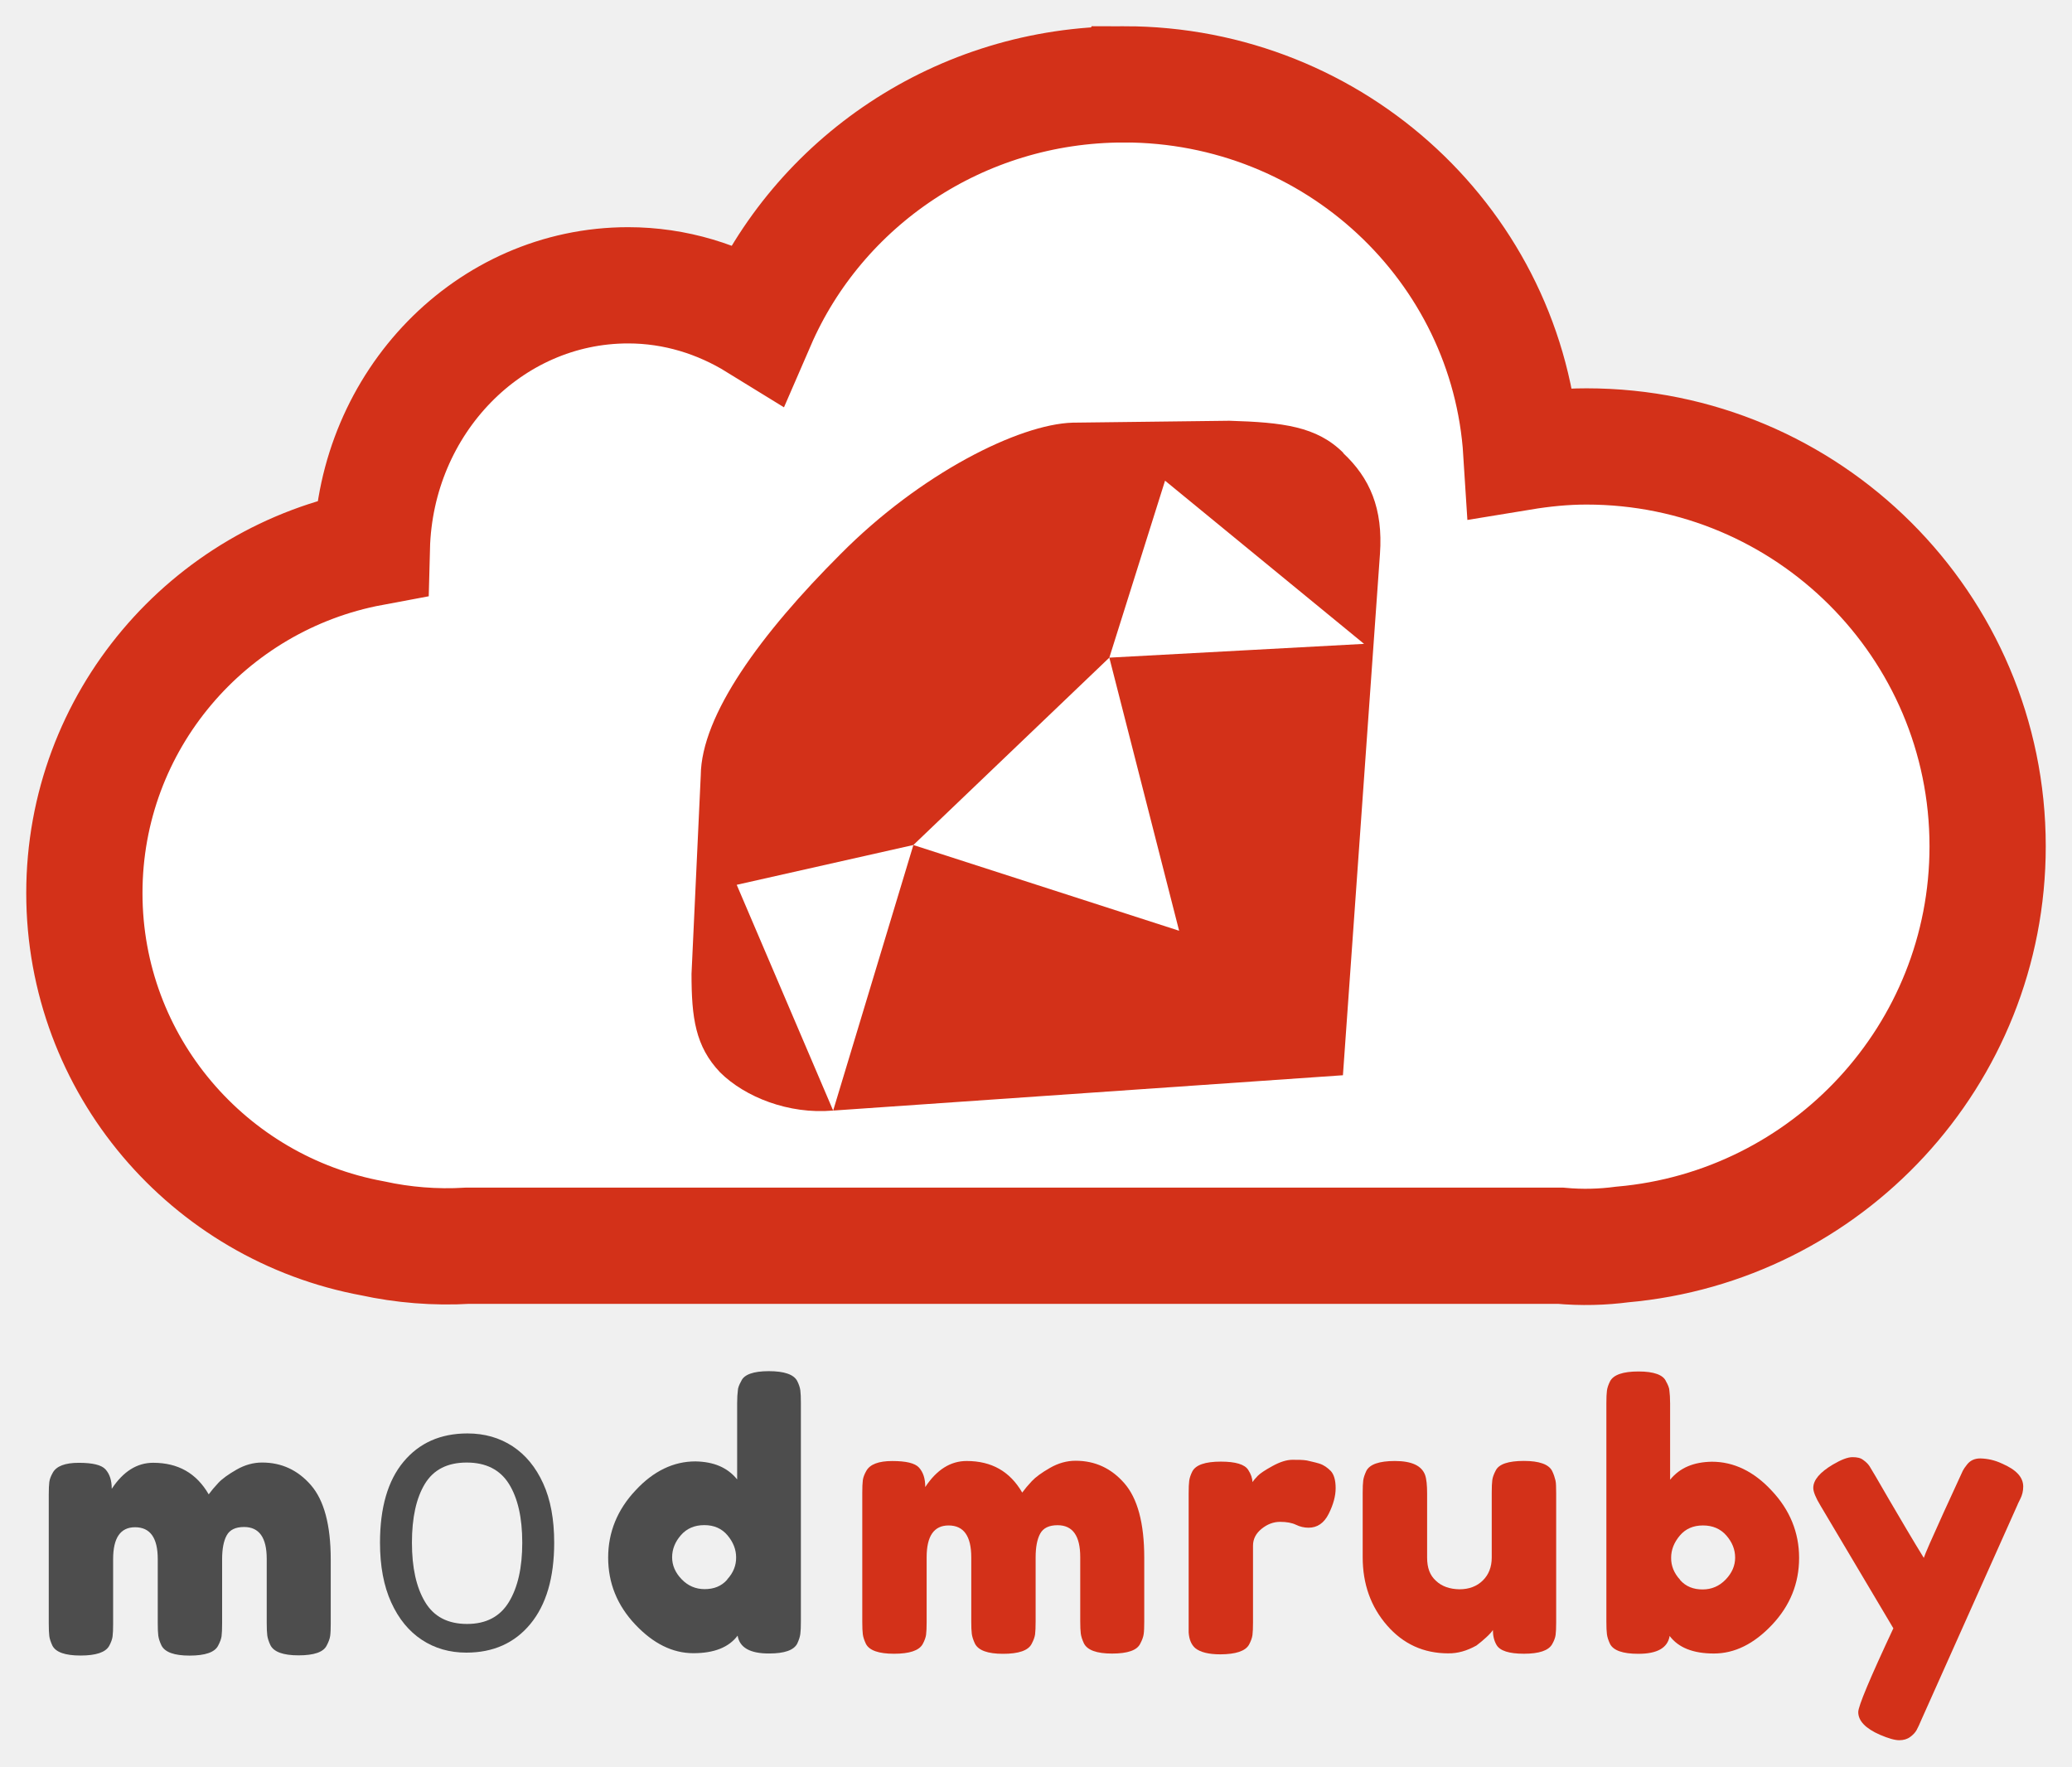
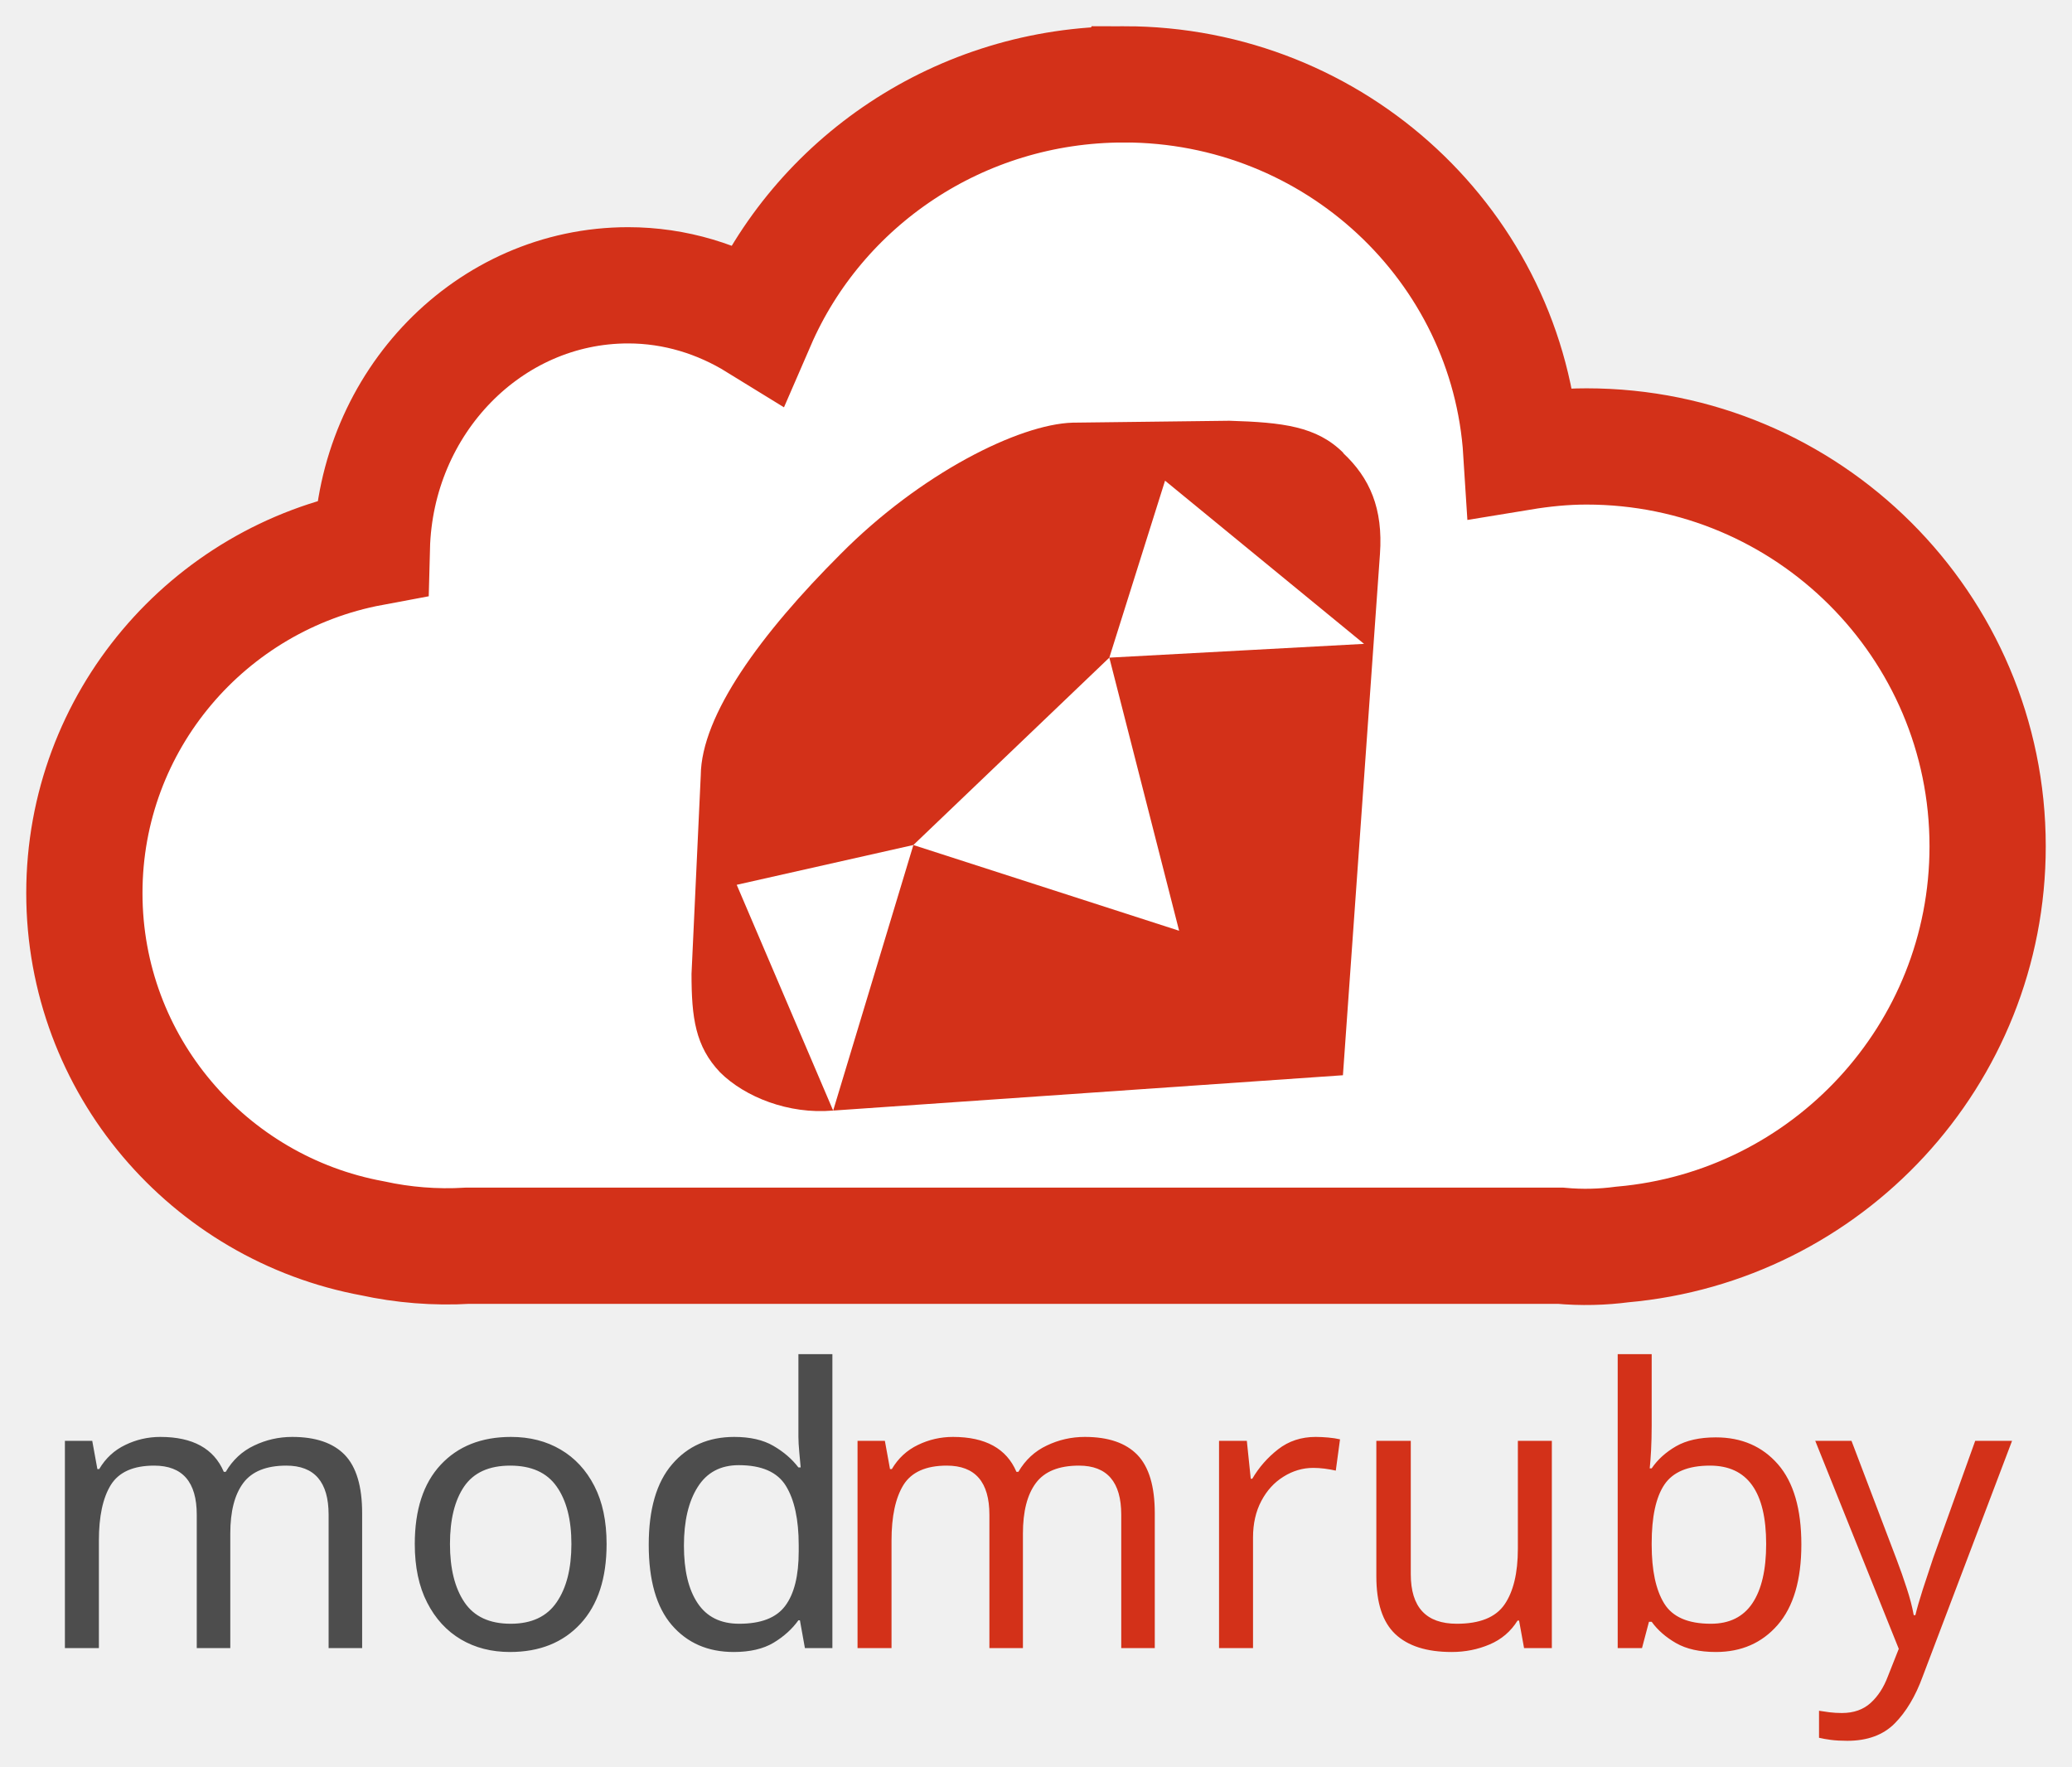
<svg xmlns="http://www.w3.org/2000/svg" width="157.89" height="134.608" id="svg2" version="1.1">
  <defs id="defs4" />
  <g id="layer1" transform="translate(-273.7052,-604.4184)">
    <path style="fill:#ffffff;stroke:#d33119;stroke-width:8.858;stroke-linejoin:miter;stroke-miterlimit:4;stroke-opacity:1;stroke-dasharray:none" d="m 359.353,610.847 c -12.536,0 -23.309,7.471 -27.938,18.156 -2.894,-1.783 -6.247,-2.844 -9.844,-2.844 -10.612,0 -19.248,8.911 -19.531,20 -12.465,2.324 -21.906,13.224 -21.906,26.312 0,13.11 9.473,24.014 21.969,26.312 2.301,0.503 4.752,0.711 7.25,0.562 l 83.25,0 c 1.649,0.151 3.219,0.103 4.719,-0.094 15.598,-1.369 27.844,-14.434 27.844,-30.344 0,-16.822 -13.694,-30.469 -30.562,-30.469 -1.7,0 -3.344,0.171 -4.969,0.438 -0.986,-15.639 -14.161,-28.031 -30.281,-28.031 z" id="path4017" />
    <rect style="opacity:0.1;fill:#d33119;display:none" y="153.867" x="-23.362" display="none" width="800" height="600" id="rect2989" />
    <rect style="opacity:0.1;fill:#d33119;display:none" y="310.438" x="42.353" display="none" width="800" height="600" id="rect3067" />
-     <path style="fill:#d33119" d="m 344.215,717.728 c 0.873,-1.319 1.923,-1.979 3.149,-1.979 1.895,0 3.295,0.784 4.236,2.406 0.204,-0.279 0.45,-0.572 0.738,-0.878 0.288,-0.307 0.748,-0.641 1.38,-1.004 0.631,-0.362 1.282,-0.543 1.951,-0.543 1.486,0 2.719,0.575 3.713,1.714 1.003,1.15 1.517,3.033 1.517,5.671 v 4.877 c 0,0.427 -0.013,0.748 -0.042,0.941 -0.028,0.213 -0.116,0.46 -0.265,0.738 -0.241,0.501 -0.957,0.752 -2.146,0.752 -1.17,0 -1.885,-0.26 -2.146,-0.78 -0.13,-0.279 -0.208,-0.525 -0.237,-0.738 -0.028,-0.213 -0.042,-0.534 -0.042,-0.962 v -4.876 c 0,-1.616 -0.576,-2.425 -1.727,-2.425 -0.651,0 -1.092,0.214 -1.324,0.641 -0.233,0.427 -0.348,1.031 -0.348,1.811 v 4.877 c 0,0.446 -0.014,0.771 -0.042,0.994 -0.029,0.205 -0.117,0.446 -0.265,0.725 -0.26,0.501 -0.986,0.752 -2.174,0.752 -1.17,0 -1.885,-0.26 -2.146,-0.78 -0.13,-0.279 -0.208,-0.525 -0.237,-0.738 -0.028,-0.213 -0.041,-0.534 -0.041,-0.962 v -4.876 c 0,-1.616 -0.576,-2.425 -1.728,-2.425 -1.115,0 -1.672,0.808 -1.672,2.425 v 4.932 c 0,0.428 -0.014,0.748 -0.042,0.962 -0.028,0.214 -0.116,0.46 -0.265,0.732 -0.279,0.484 -1.004,0.725 -2.174,0.725 -1.17,0 -1.885,-0.25 -2.146,-0.752 -0.13,-0.279 -0.209,-0.52 -0.236,-0.725 -0.028,-0.204 -0.042,-0.53 -0.042,-0.975 v -9.81 c 0,-0.427 0.014,-0.748 0.042,-0.961 0.028,-0.213 0.116,-0.45 0.265,-0.711 0.279,-0.501 0.938,-0.752 1.979,-0.752 1.04,0 1.726,0.157 2.039,0.501 0.32,0.363 0.474,0.834 0.474,1.476 z" id="path3069" />
-     <path style="fill:#d33119" d="m 374.229,715.943 c 0.352,0.105 0.628,0.314 0.889,0.572 0.232,0.261 0.366,0.68 0.366,1.307 0,0.595 -0.177,1.245 -0.529,1.951 -0.354,0.706 -0.864,1.059 -1.533,1.059 -0.334,0 -0.655,-0.074 -0.961,-0.223 -0.306,-0.148 -0.711,-0.223 -1.212,-0.223 -0.501,0 -0.971,0.177 -1.407,0.53 -0.437,0.353 -0.655,0.78 -0.655,1.282 v 5.852 c 0,0.428 -0.014,0.748 -0.042,0.962 -0.028,0.214 -0.117,0.46 -0.265,0.738 -0.279,0.484 -1.004,0.725 -2.174,0.732 -0.892,0 -1.532,-0.158 -1.922,-0.474 -0.297,-0.26 -0.465,-0.659 -0.501,-1.198 0,-0.185 0,-0.455 0,-0.808 v -9.782 c 0,-0.427 0.013,-0.748 0.042,-0.961 0.028,-0.213 0.106,-0.45 0.236,-0.711 0.26,-0.501 0.985,-0.752 2.174,-0.752 1.114,0 1.83,0.209 2.092,0.641 0.204,0.314 0.314,0.628 0.314,0.92 0.093,-0.13 0.228,-0.288 0.404,-0.474 0.177,-0.185 0.553,-0.436 1.129,-0.752 0.575,-0.316 1.081,-0.474 1.519,-0.474 0.436,0 0.784,0 1.098,0.052 0.261,0.069 0.573,0.121 0.939,0.234 z" id="path3071" />
-     <path style="fill:#d33119" d="m 384.066,730.407 c -1.877,0 -3.433,-0.711 -4.668,-2.132 -1.236,-1.421 -1.854,-3.153 -1.854,-5.197 v -4.877 c 0,-0.446 0.014,-0.771 0.042,-0.975 0.028,-0.204 0.107,-0.446 0.237,-0.724 0.26,-0.502 0.985,-0.753 2.173,-0.753 1.3,0 2.039,0.366 2.301,1.059 0.111,0.314 0.157,0.784 0.157,1.421 v 4.877 c 0,0.784 0.209,1.36 0.68,1.778 0.437,0.418 1.046,0.628 1.778,0.641 0.734,0 1.329,-0.223 1.784,-0.669 0.454,-0.446 0.682,-1.031 0.682,-1.755 v -4.933 c 0,-0.427 0.014,-0.748 0.042,-0.962 0.028,-0.213 0.116,-0.46 0.265,-0.738 0.241,-0.483 0.957,-0.725 2.146,-0.725 1.17,0 1.883,0.261 2.144,0.753 0.13,0.261 0.209,0.523 0.261,0.738 0.052,0.215 0.042,0.523 0.052,0.961 v 9.865 c 0,0.409 -0.014,0.72 -0.042,0.941 -0.028,0.214 -0.117,0.451 -0.265,0.711 -0.279,0.483 -0.994,0.724 -2.146,0.724 -1.134,0 -1.83,-0.223 -2.09,-0.668 -0.186,-0.316 -0.279,-0.697 -0.279,-1.143 -0.075,0.13 -0.242,0.316 -0.501,0.557 -0.26,0.242 -0.512,0.446 -0.753,0.628 -0.719,0.4 -1.423,0.609 -2.156,0.596 z" id="path3073" />
-     <path style="fill:#d33119" d="m 404.158,715.804 c 1.654,0 3.19,0.732 4.55,2.202 1.384,1.464 2.092,3.19 2.092,5.125 0,1.942 -0.687,3.642 -2.062,5.1 -1.376,1.459 -2.853,2.188 -4.432,2.188 -1.579,0 -2.703,-0.446 -3.371,-1.338 -0.149,0.91 -0.948,1.365 -2.397,1.36 -1.17,0 -1.885,-0.25 -2.146,-0.752 -0.13,-0.279 -0.208,-0.524 -0.236,-0.738 -0.029,-0.213 -0.042,-0.534 -0.042,-0.962 v -16.637 c 0,-0.427 0.013,-0.748 0.042,-0.961 0.028,-0.213 0.106,-0.45 0.236,-0.711 0.26,-0.501 0.985,-0.753 2.174,-0.753 1.17,0 1.883,0.261 2.092,0.753 0.149,0.261 0.261,0.523 0.261,0.738 0.028,0.209 0.052,0.523 0.052,0.962 v 5.796 c 0.753,-0.928 1.809,-1.346 3.168,-1.372 z m -2.438,9.001 c 0.454,0.523 1.046,0.732 1.726,0.732 0.686,0 1.272,-0.25 1.756,-0.752 0.482,-0.501 0.724,-1.058 0.724,-1.672 0,-0.613 -0.223,-1.175 -0.669,-1.686 -0.446,-0.511 -1.041,-0.767 -1.783,-0.767 -0.744,0 -1.334,0.26 -1.77,0.78 -0.436,0.52 -0.655,1.082 -0.655,1.673 -0.011,0.612 0.215,1.187 0.686,1.691 z" id="path3075" />
-     <path style="fill:#d33119" d="m 426.257,715.943 c 1.096,0.471 1.621,1.046 1.621,1.756 0,0.335 -0.075,0.651 -0.224,0.941 -0.149,0.298 -0.223,0.455 -0.223,0.474 l -7.302,16.331 c -0.148,0.353 -0.274,0.622 -0.376,0.808 -0.102,0.185 -0.265,0.362 -0.487,0.523 -0.224,0.167 -0.503,0.25 -0.837,0.25 -0.334,0 -0.827,-0.139 -1.477,-0.418 -1.097,-0.484 -1.645,-1.059 -1.645,-1.728 0,-0.447 0.892,-2.574 2.675,-6.382 l -5.545,-9.336 c -0.372,-0.613 -0.557,-1.068 -0.557,-1.365 0,-0.595 0.501,-1.188 1.504,-1.783 0.632,-0.371 1.124,-0.557 1.478,-0.557 0.352,0 0.628,0.052 0.837,0.223 0.224,0.157 0.366,0.314 0.471,0.471 0.102,0.157 0.628,1.046 1.517,2.592 0.92,1.569 1.778,3.033 2.615,4.39 0.093,-0.297 0.595,-1.444 1.504,-3.441 0.91,-1.997 1.398,-3.061 1.464,-3.191 0.064,-0.13 0.172,-0.288 0.321,-0.474 0.241,-0.316 0.58,-0.474 1.016,-0.474 0.541,0.016 1.078,0.121 1.654,0.391 z" id="path3077" />
-     <path style="fill:#4d4d4d" d="m 282.224,717.864 c 0.873,-1.319 1.923,-1.979 3.149,-1.979 1.895,0 3.295,0.784 4.236,2.406 0.204,-0.279 0.45,-0.572 0.738,-0.878 0.288,-0.307 0.748,-0.641 1.38,-1.004 0.631,-0.362 1.282,-0.543 1.951,-0.543 1.486,0 2.719,0.575 3.713,1.714 1.003,1.15 1.517,3.033 1.517,5.671 v 4.877 c 0,0.427 -0.013,0.748 -0.042,0.941 -0.028,0.213 -0.116,0.46 -0.265,0.738 -0.241,0.501 -0.957,0.752 -2.146,0.752 -1.17,0 -1.885,-0.26 -2.146,-0.78 -0.13,-0.279 -0.208,-0.525 -0.237,-0.738 -0.028,-0.213 -0.042,-0.534 -0.042,-0.962 v -4.876 c 0,-1.616 -0.576,-2.425 -1.727,-2.425 -0.651,0 -1.092,0.214 -1.324,0.641 -0.233,0.427 -0.348,1.031 -0.348,1.811 v 4.877 c 0,0.446 -0.014,0.771 -0.042,0.994 -0.029,0.205 -0.117,0.446 -0.265,0.725 -0.26,0.501 -0.986,0.752 -2.174,0.752 -1.17,0 -1.885,-0.26 -2.146,-0.78 -0.13,-0.279 -0.208,-0.525 -0.237,-0.738 -0.028,-0.213 -0.041,-0.534 -0.041,-0.962 v -4.876 c 0,-1.616 -0.576,-2.425 -1.728,-2.425 -1.115,0 -1.672,0.808 -1.672,2.425 v 4.932 c 0,0.428 -0.014,0.748 -0.042,0.962 -0.028,0.214 -0.116,0.46 -0.265,0.732 -0.279,0.484 -1.004,0.725 -2.174,0.725 -1.17,0 -1.885,-0.25 -2.146,-0.752 -0.13,-0.279 -0.209,-0.52 -0.236,-0.725 -0.028,-0.204 -0.042,-0.53 -0.042,-0.975 v -9.81 c 0,-0.427 0.014,-0.748 0.042,-0.961 0.028,-0.213 0.116,-0.45 0.265,-0.711 0.279,-0.501 0.938,-0.752 1.979,-0.752 1.04,0 1.726,0.157 2.039,0.501 0.32,0.363 0.474,0.834 0.474,1.476 z" id="path3069-9" />
-     <path style="fill:#4d4d4d" d="m 326.69,715.78 c -1.654,0 -3.19,0.732 -4.55,2.202 -1.384,1.464 -2.092,3.19 -2.092,5.125 0,1.942 0.687,3.642 2.062,5.1 1.376,1.459 2.853,2.188 4.432,2.188 1.579,0 2.703,-0.446 3.371,-1.338 0.149,0.91 0.948,1.365 2.397,1.36 1.17,0 1.885,-0.25 2.146,-0.752 0.13,-0.279 0.208,-0.525 0.236,-0.738 0.029,-0.213 0.042,-0.534 0.042,-0.962 v -16.637 c 0,-0.427 -0.013,-0.748 -0.042,-0.961 -0.028,-0.213 -0.106,-0.45 -0.236,-0.711 -0.26,-0.501 -0.985,-0.753 -2.174,-0.753 -1.17,0 -1.883,0.261 -2.092,0.753 -0.149,0.261 -0.261,0.523 -0.261,0.738 -0.028,0.209 -0.052,0.523 -0.052,0.962 v 5.796 c -0.753,-0.928 -1.809,-1.346 -3.168,-1.372 z m 2.438,9.001 c -0.454,0.523 -1.046,0.732 -1.726,0.732 -0.686,0 -1.272,-0.25 -1.756,-0.753 -0.482,-0.501 -0.724,-1.058 -0.724,-1.672 0,-0.613 0.223,-1.175 0.669,-1.686 0.446,-0.511 1.041,-0.767 1.783,-0.767 0.744,0 1.334,0.26 1.77,0.78 0.436,0.52 0.655,1.082 0.655,1.673 0.011,0.612 -0.215,1.187 -0.686,1.691 z" id="path3075-9" />
-     <text xml:space="preserve" style="font-size:28.354px;font-style:normal;font-variant:normal;font-weight:bold;font-stretch:normal;line-height:125%;letter-spacing:0px;word-spacing:0px;fill:#4d4d4d;fill-opacity:1;stroke:none;font-family:Aharoni;-inkscape-font-specification:Aharoni Bold" x="319.085" y="689.102" id="text3195" transform="scale(0.9439057,1.059428)">
-       <tspan id="tspan3197" x="319.085" y="689.102" style="font-weight:normal">o</tspan>
-     </text>
    <path style="fill:#d33119" d="m 376.08,638.937 c -2.039,-2.039 -4.633,-2.332 -8.694,-2.456 l -11.95,0.145 c -4.077,0.124 -11.582,3.856 -17.698,10.033 -6.026,6.024 -10.593,12.236 -10.634,16.85 l -0.704,15.118 c 0,3.344 0.291,5.526 2.181,7.512 1.909,1.89 5.235,3.199 8.579,2.908 l 0.032,-0.003 -7.348,-17.202 13.462,-3.033 14.932,-14.278 4.246,-13.484 15.165,12.435 -19.411,1.05 5.318,20.811 -20.25,-6.532 -6.112,20.235 38.845,-2.692 2.821,-39.71 0,0 c 0.249,-3.481 -0.776,-5.808 -2.812,-7.71 z" id="path3103" />
+     <g id="g3190" transform="matrix(0.7365849,0,0,0.7365849,72.26934,146.2952)">
+       <text id="text3144-5" y="792.457" x="276.782" style="font-size:40px;font-style:normal;font-variant:normal;font-weight:normal;font-stretch:normal;line-height:125%;letter-spacing:0px;word-spacing:0px;fill:#4d4d4d;fill-opacity:1;stroke:none;font-family:Fredoka One;-inkscape-font-specification:Fredoka One" xml:space="preserve">
+         <tspan y="792.457" x="276.782" id="tspan3146-7">mod</tspan>
+       </text>
+       <text id="text3144-51" y="792.457" x="358.782" style="font-size:40px;font-style:normal;font-variant:normal;font-weight:normal;font-stretch:normal;line-height:125%;letter-spacing:0px;word-spacing:0px;fill:#d33119;fill-opacity:1;stroke:none;font-family:Fredoka One;-inkscape-font-specification:Fredoka One" xml:space="preserve">
+         <tspan y="792.457" x="358.782" id="tspan3146-9">mruby</tspan>
+       </text>
+     </g>
  </g>
</svg>
